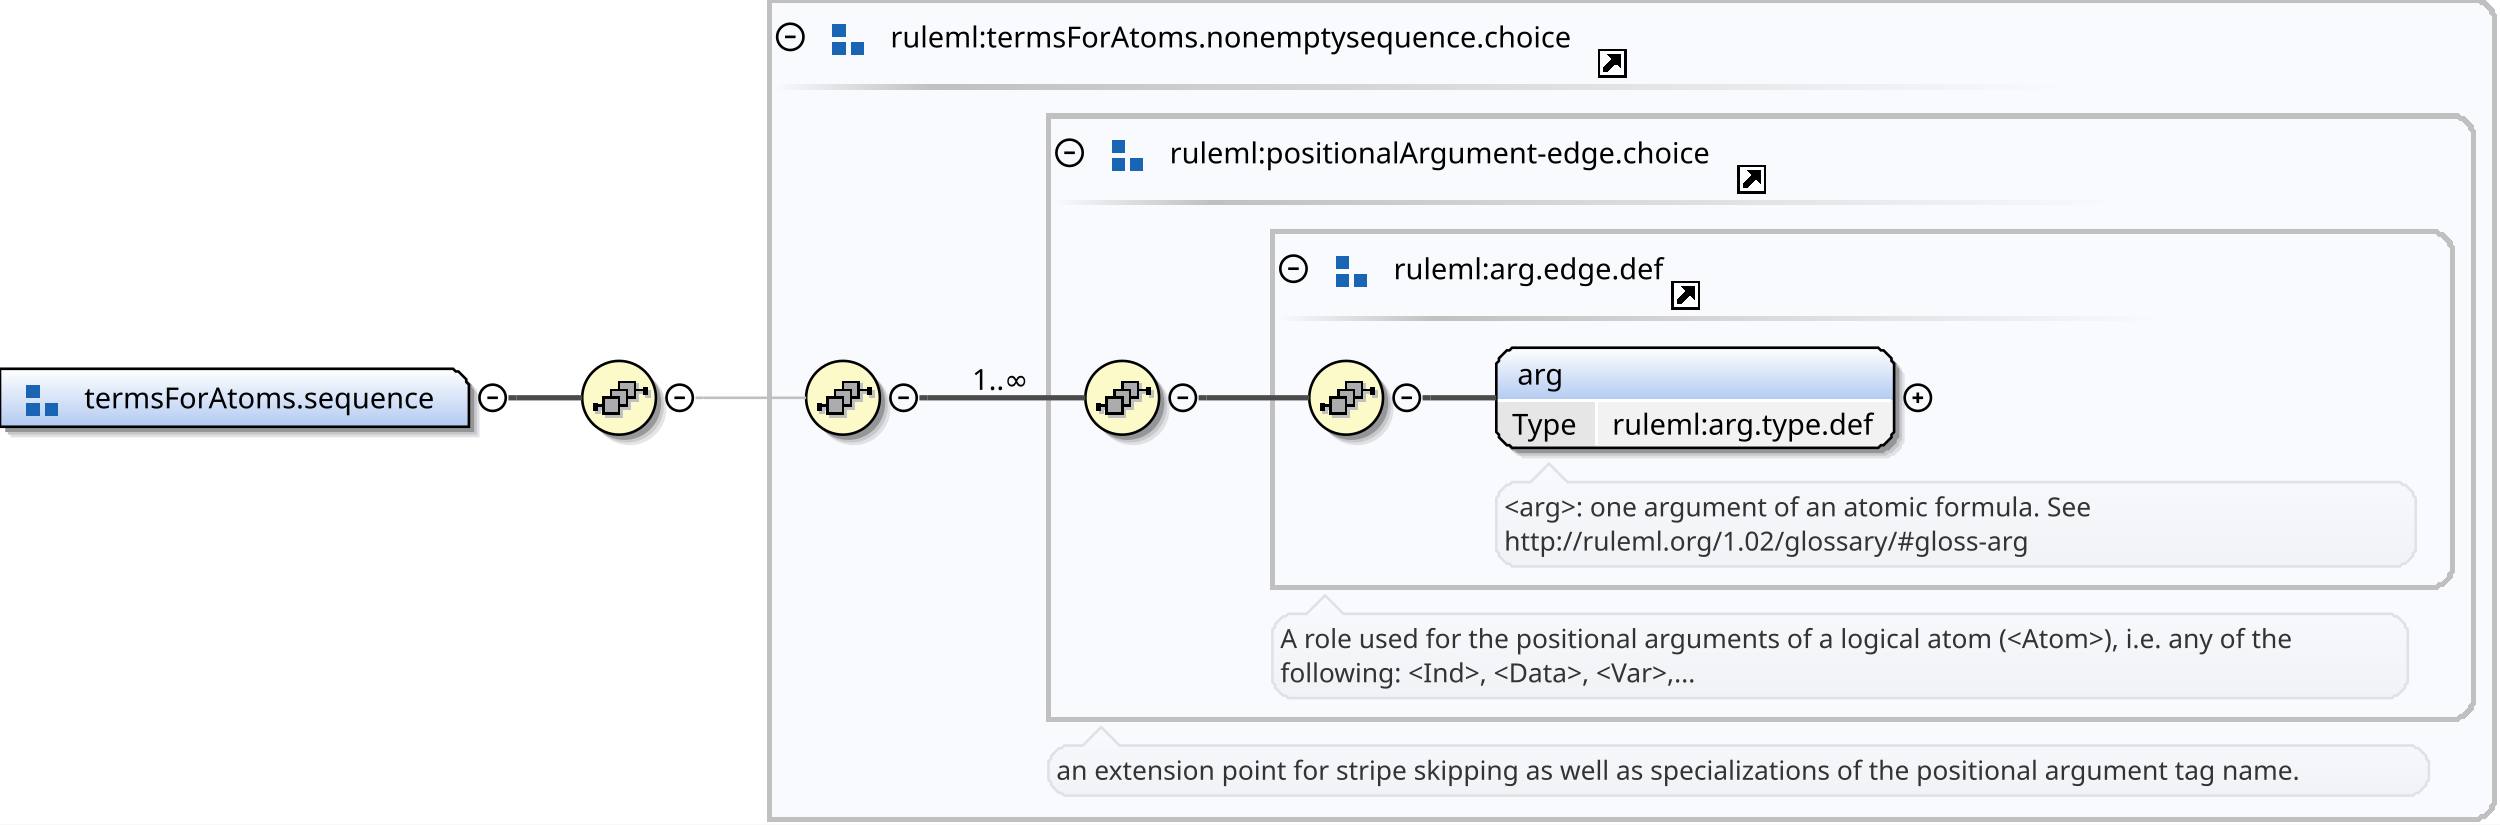
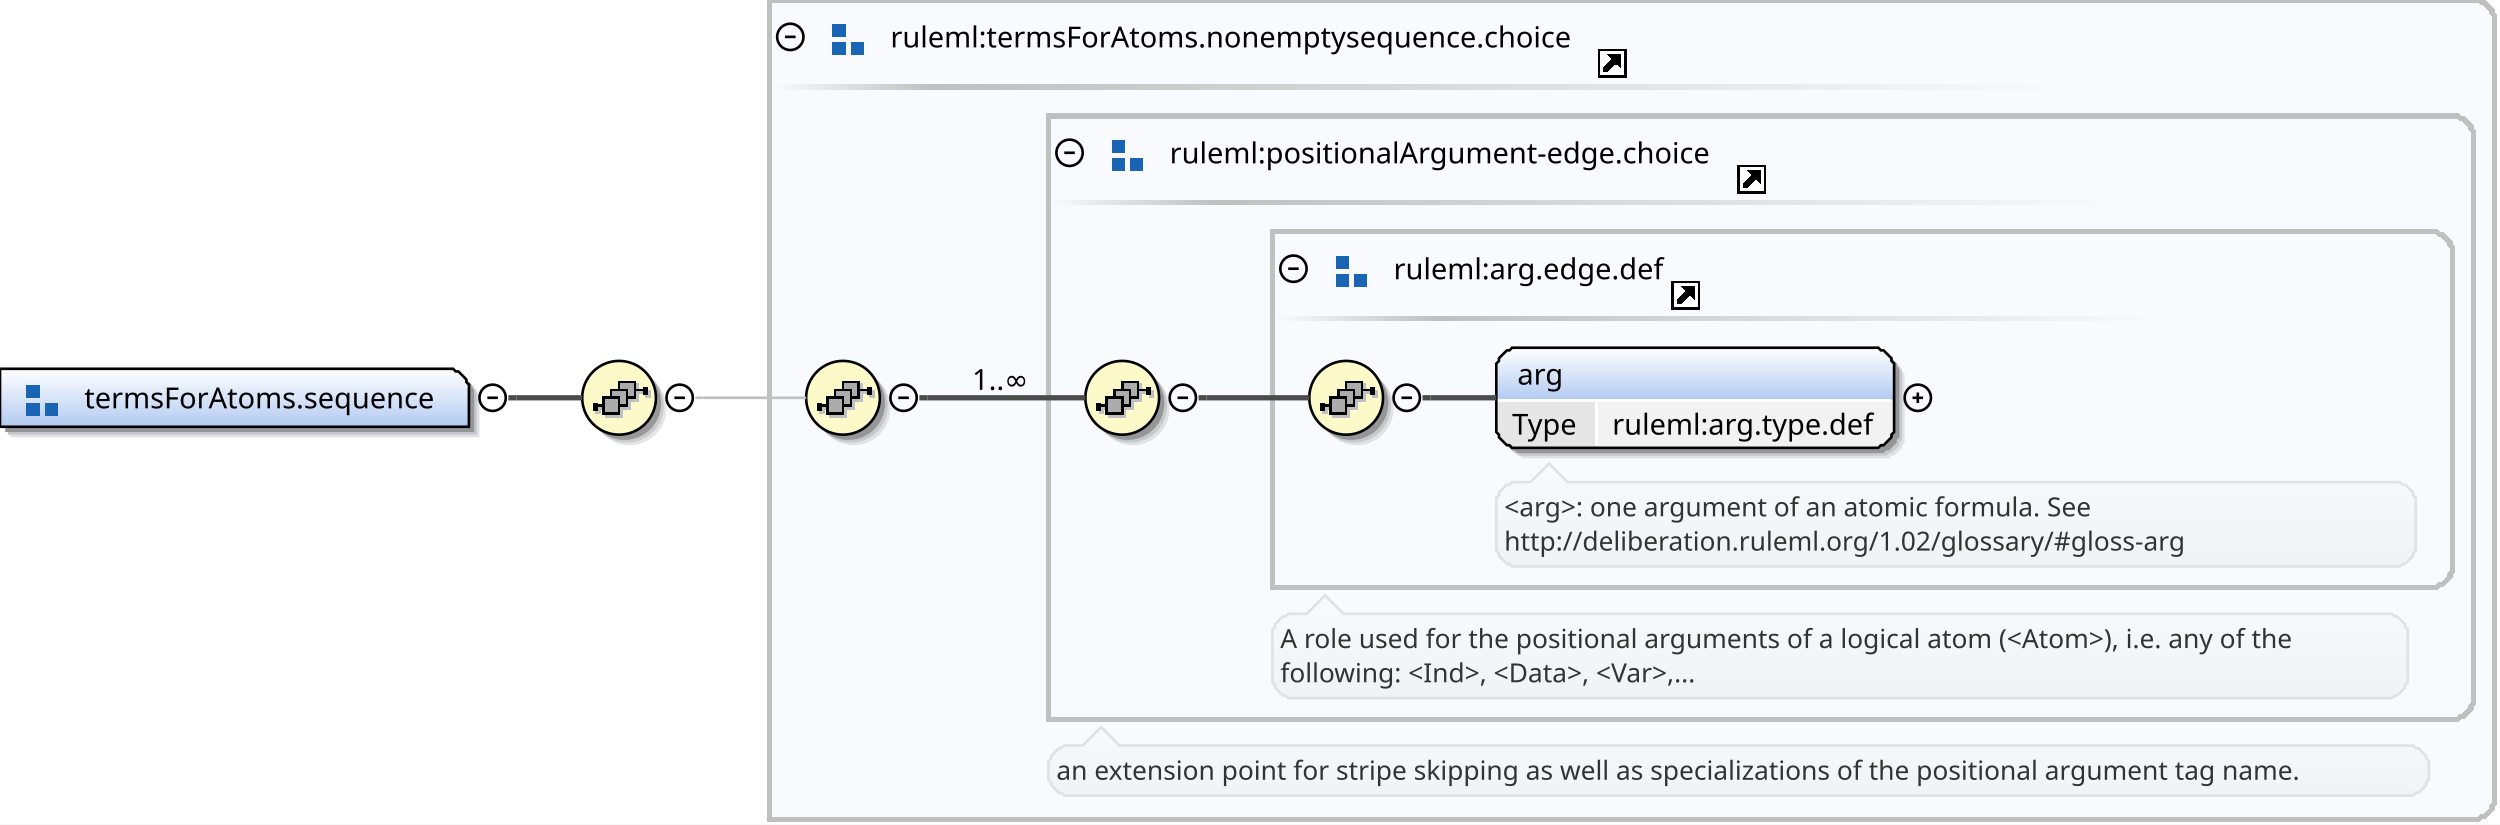
<svg xmlns="http://www.w3.org/2000/svg" color-interpolation="auto" color-rendering="auto" fill="black" fill-opacity="1" font-family="'Dialog'" font-size="12" font-style="normal" font-weight="normal" height="313" image-rendering="auto" shape-rendering="auto" stroke="black" stroke-dasharray="none" stroke-dashoffset="0" stroke-linecap="square" stroke-linejoin="miter" stroke-miterlimit="10" stroke-opacity="1" stroke-width="1" text-rendering="auto" width="949">
  <defs id="genericDefs" />
  <g>
    <defs id="defs1">
      <linearGradient gradientUnits="userSpaceOnUse" id="linearGradient1" spreadMethod="pad" x1="0" x2="0" y1="140" y2="162">
        <stop offset="0%" stop-color="white" stop-opacity="1" />
        <stop offset="100%" stop-color="rgb(178,202,241)" stop-opacity="1" />
      </linearGradient>
      <linearGradient gradientUnits="userSpaceOnUse" id="linearGradient2" spreadMethod="pad" x1="221" x2="221" y1="137" y2="165">
        <stop offset="0%" stop-color="rgb(253,250,202)" stop-opacity="1" />
        <stop offset="100%" stop-color="rgb(253,250,202)" stop-opacity="1" />
      </linearGradient>
      <linearGradient gradientUnits="userSpaceOnUse" id="linearGradient3" spreadMethod="pad" x1="354" x2="786" y1="32" y2="32">
        <stop offset="0%" stop-color="silver" stop-opacity="1" />
        <stop offset="100%" stop-color="rgb(249,250,254)" stop-opacity="1" />
      </linearGradient>
      <linearGradient gradientUnits="userSpaceOnUse" id="linearGradient4" spreadMethod="pad" x1="294" x2="354" y1="32" y2="32">
        <stop offset="0%" stop-color="rgb(249,250,254)" stop-opacity="1" />
        <stop offset="100%" stop-color="silver" stop-opacity="1" />
      </linearGradient>
      <linearGradient gradientUnits="userSpaceOnUse" id="linearGradient5" spreadMethod="pad" x1="306" x2="306" y1="137" y2="165">
        <stop offset="0%" stop-color="rgb(253,250,202)" stop-opacity="1" />
        <stop offset="100%" stop-color="rgb(253,250,202)" stop-opacity="1" />
      </linearGradient>
      <linearGradient gradientUnits="userSpaceOnUse" id="linearGradient6" spreadMethod="pad" x1="460" x2="806" y1="76" y2="76">
        <stop offset="0%" stop-color="silver" stop-opacity="1" />
        <stop offset="100%" stop-color="rgb(249,250,254)" stop-opacity="1" />
      </linearGradient>
      <linearGradient gradientUnits="userSpaceOnUse" id="linearGradient7" spreadMethod="pad" x1="400" x2="460" y1="76" y2="76">
        <stop offset="0%" stop-color="rgb(249,250,254)" stop-opacity="1" />
        <stop offset="100%" stop-color="silver" stop-opacity="1" />
      </linearGradient>
      <linearGradient gradientUnits="userSpaceOnUse" id="linearGradient8" spreadMethod="pad" x1="412" x2="412" y1="137" y2="165">
        <stop offset="0%" stop-color="rgb(253,250,202)" stop-opacity="1" />
        <stop offset="100%" stop-color="rgb(253,250,202)" stop-opacity="1" />
      </linearGradient>
      <linearGradient gradientUnits="userSpaceOnUse" id="linearGradient9" spreadMethod="pad" x1="545" x2="822" y1="120" y2="120">
        <stop offset="0%" stop-color="silver" stop-opacity="1" />
        <stop offset="100%" stop-color="rgb(249,250,254)" stop-opacity="1" />
      </linearGradient>
      <linearGradient gradientUnits="userSpaceOnUse" id="linearGradient10" spreadMethod="pad" x1="485" x2="545" y1="120" y2="120">
        <stop offset="0%" stop-color="rgb(249,250,254)" stop-opacity="1" />
        <stop offset="100%" stop-color="silver" stop-opacity="1" />
      </linearGradient>
      <linearGradient gradientUnits="userSpaceOnUse" id="linearGradient11" spreadMethod="pad" x1="497" x2="497" y1="137" y2="165">
        <stop offset="0%" stop-color="rgb(253,250,202)" stop-opacity="1" />
        <stop offset="100%" stop-color="rgb(253,250,202)" stop-opacity="1" />
      </linearGradient>
      <linearGradient gradientUnits="userSpaceOnUse" id="linearGradient12" spreadMethod="pad" x1="568" x2="568" y1="132" y2="152">
        <stop offset="0%" stop-color="white" stop-opacity="1" />
        <stop offset="100%" stop-color="rgb(178,202,241)" stop-opacity="1" />
      </linearGradient>
      <linearGradient gradientUnits="userSpaceOnUse" id="linearGradient13" spreadMethod="pad" x1="568" x2="568" y1="176" y2="215">
        <stop offset="0%" stop-color="rgb(249,250,254)" stop-opacity="1" />
        <stop offset="100%" stop-color="rgb(241,242,246)" stop-opacity="1" />
      </linearGradient>
      <linearGradient gradientUnits="userSpaceOnUse" id="linearGradient14" spreadMethod="pad" x1="483" x2="483" y1="226" y2="265">
        <stop offset="0%" stop-color="rgb(249,250,254)" stop-opacity="1" />
        <stop offset="100%" stop-color="rgb(241,242,246)" stop-opacity="1" />
      </linearGradient>
      <linearGradient gradientUnits="userSpaceOnUse" id="linearGradient15" spreadMethod="pad" x1="398" x2="398" y1="276" y2="302">
        <stop offset="0%" stop-color="rgb(249,250,254)" stop-opacity="1" />
        <stop offset="100%" stop-color="rgb(241,242,246)" stop-opacity="1" />
      </linearGradient>
      <clipPath clipPathUnits="userSpaceOnUse" id="clipPath1">
        <path d="M0 0 L949 0 L949 313 L0 313 L0 0 Z" />
      </clipPath>
    </defs>
    <g fill="white" stroke="white" text-rendering="geometricPrecision">
      <rect clip-path="url(#clipPath1)" height="313" stroke="none" width="949" x="0" y="0" />
    </g>
    <g fill="rgb(224,225,228)" font-family="sans-serif" font-size="11" stroke="rgb(224,225,228)" text-rendering="geometricPrecision">
      <polygon clip-path="url(#clipPath1)" points=" 4 144 176 144 177 145 178 145 179 146 180 147 181 148 181 149 182 150 182 166 4 166" stroke="none" />
      <polygon clip-path="url(#clipPath1)" fill="rgb(199,200,203)" points=" 3 143 175 143 176 144 177 144 178 145 179 146 180 147 180 148 181 149 181 165 3 165" stroke="none" />
      <polygon clip-path="url(#clipPath1)" fill="rgb(149,150,152)" points=" 2 142 174 142 175 143 176 143 177 144 178 145 179 146 179 147 180 148 180 164 2 164" stroke="none" />
      <polygon clip-path="url(#clipPath1)" fill="url(#linearGradient1)" points=" 0 140 172 140 173 141 174 141 175 142 176 143 177 144 177 145 178 146 178 162 0 162" shape-rendering="crispEdges" stroke="none" />
      <polygon clip-path="url(#clipPath1)" fill="none" points=" 0 140 172 140 173 141 174 141 175 142 176 143 177 144 177 145 178 146 178 162 0 162" stroke="black" stroke-linecap="butt" />
    </g>
    <g fill="rgb(25,101,179)" font-family="sans-serif" font-size="11" shape-rendering="crispEdges" stroke="rgb(25,101,179)" stroke-linecap="butt" text-rendering="geometricPrecision">
      <rect clip-path="url(#clipPath1)" height="5" stroke="none" width="5" x="10" y="146" />
      <rect clip-path="url(#clipPath1)" height="5" stroke="none" width="5" x="10" y="153" />
      <rect clip-path="url(#clipPath1)" height="5" stroke="none" width="5" x="17" y="153" />
      <text clip-path="url(#clipPath1)" fill="black" stroke="none" x="32" xml:space="preserve" y="155">termsForAtoms.sequence</text>
      <circle clip-path="url(#clipPath1)" cx="187" cy="151" fill="none" r="5" shape-rendering="auto" stroke="black" />
      <line clip-path="url(#clipPath1)" fill="none" shape-rendering="auto" stroke="black" x1="185" x2="189" y1="151" y2="151" />
      <circle clip-path="url(#clipPath1)" cx="239" cy="155" fill="rgb(229,229,229)" r="14" shape-rendering="auto" stroke="none" />
      <circle clip-path="url(#clipPath1)" cx="238" cy="154" fill="rgb(204,204,204)" r="14" shape-rendering="auto" stroke="none" />
      <circle clip-path="url(#clipPath1)" cx="237" cy="153" fill="rgb(153,153,153)" r="14" shape-rendering="auto" stroke="none" />
      <circle clip-path="url(#clipPath1)" cx="235" cy="151" fill="url(#linearGradient2)" r="14" stroke="none" />
      <circle clip-path="url(#clipPath1)" cx="235" cy="151" fill="none" r="14" shape-rendering="auto" stroke="black" />
      <line clip-path="url(#clipPath1)" fill="none" stroke="silver" x1="242" x2="246" y1="149" y2="149" />
      <rect clip-path="url(#clipPath1)" fill="silver" height="3" stroke="none" width="2" x="245" y="148" />
      <rect clip-path="url(#clipPath1)" fill="silver" height="6" stroke="none" width="6" x="236" y="146" />
      <rect clip-path="url(#clipPath1)" fill="none" height="6" stroke="silver" width="6" x="236" y="146" />
      <rect clip-path="url(#clipPath1)" fill="silver" height="6" stroke="none" width="6" x="233" y="149" />
      <rect clip-path="url(#clipPath1)" fill="none" height="6" stroke="silver" width="6" x="233" y="149" />
      <rect clip-path="url(#clipPath1)" fill="silver" height="6" stroke="none" width="6" x="230" y="152" />
      <rect clip-path="url(#clipPath1)" fill="none" height="6" stroke="silver" width="6" x="230" y="152" />
      <line clip-path="url(#clipPath1)" fill="none" stroke="silver" x1="230" x2="226" y1="155" y2="155" />
      <rect clip-path="url(#clipPath1)" fill="silver" height="3" stroke="none" width="2" x="226" y="154" />
      <line clip-path="url(#clipPath1)" fill="none" stroke="black" x1="241" x2="245" y1="148" y2="148" />
      <rect clip-path="url(#clipPath1)" fill="black" height="3" stroke="none" width="2" x="244" y="147" />
      <rect clip-path="url(#clipPath1)" fill="rgb(172,172,172)" height="6" stroke="none" width="6" x="235" y="145" />
      <rect clip-path="url(#clipPath1)" fill="none" height="6" stroke="black" width="6" x="235" y="145" />
      <rect clip-path="url(#clipPath1)" fill="rgb(172,172,172)" height="6" stroke="none" width="6" x="232" y="148" />
      <rect clip-path="url(#clipPath1)" fill="none" height="6" stroke="black" width="6" x="232" y="148" />
      <rect clip-path="url(#clipPath1)" fill="rgb(172,172,172)" height="6" stroke="none" width="6" x="229" y="151" />
      <rect clip-path="url(#clipPath1)" fill="none" height="6" stroke="black" width="6" x="229" y="151" />
      <line clip-path="url(#clipPath1)" fill="none" stroke="black" x1="229" x2="225" y1="154" y2="154" />
      <rect clip-path="url(#clipPath1)" fill="black" height="3" stroke="none" width="2" x="225" y="153" />
      <circle clip-path="url(#clipPath1)" cx="258" cy="151" fill="none" r="5" shape-rendering="auto" stroke="black" />
      <line clip-path="url(#clipPath1)" fill="none" shape-rendering="auto" stroke="black" x1="256" x2="260" y1="151" y2="151" />
      <polygon clip-path="url(#clipPath1)" fill="rgb(249,250,254)" points=" 292 0 941 0 942 1 943 1 944 2 945 3 946 4 946 5 947 6 947 305 946 306 946 307 945 308 944 309 943 310 942 310 941 311 292 311" stroke="none" stroke-width="2" />
      <polygon clip-path="url(#clipPath1)" fill="none" points=" 292 0 941 0 942 1 943 1 944 2 945 3 946 4 946 5 947 6 947 305 946 306 946 307 945 308 944 309 943 310 942 310 941 311 292 311" stroke="silver" stroke-width="2" />
      <rect clip-path="url(#clipPath1)" fill="url(#linearGradient3)" height="2" stroke="none" stroke-width="2" width="432" x="354" y="32" />
      <rect clip-path="url(#clipPath1)" fill="url(#linearGradient4)" height="2" stroke="none" stroke-width="2" width="60" x="294" y="32" />
      <rect clip-path="url(#clipPath1)" height="5" stroke="none" width="5" x="316" y="9" />
      <rect clip-path="url(#clipPath1)" height="5" stroke="none" width="5" x="316" y="16" />
      <rect clip-path="url(#clipPath1)" height="5" stroke="none" width="5" x="323" y="16" />
      <text clip-path="url(#clipPath1)" fill="black" stroke="none" x="338" xml:space="preserve" y="18">ruleml:termsForAtoms.nonemptysequence.choice</text>
      <rect clip-path="url(#clipPath1)" fill="white" height="10" stroke="none" width="10" x="607" y="19" />
      <polygon clip-path="url(#clipPath1)" fill="none" points=" 609 27 609 26 612 23 612 22 611 21 615 21 615 25 614 24 613 24 610 27" stroke="black" />
      <polygon clip-path="url(#clipPath1)" fill="black" points=" 609 27 609 26 612 23 612 22 611 21 615 21 615 25 614 24 613 24 610 27" stroke="none" />
      <rect clip-path="url(#clipPath1)" fill="none" height="10" stroke="black" width="10" x="607" y="19" />
      <circle clip-path="url(#clipPath1)" cx="300" cy="14" fill="none" r="5" shape-rendering="auto" stroke="black" />
      <line clip-path="url(#clipPath1)" fill="none" shape-rendering="auto" stroke="black" x1="298" x2="302" y1="14" y2="14" />
      <circle clip-path="url(#clipPath1)" cx="324" cy="155" fill="rgb(224,225,228)" r="14" shape-rendering="auto" stroke="none" />
      <circle clip-path="url(#clipPath1)" cx="323" cy="154" fill="rgb(199,200,203)" r="14" shape-rendering="auto" stroke="none" />
      <circle clip-path="url(#clipPath1)" cx="322" cy="153" fill="rgb(149,150,152)" r="14" shape-rendering="auto" stroke="none" />
      <circle clip-path="url(#clipPath1)" cx="320" cy="151" fill="url(#linearGradient5)" r="14" stroke="none" />
      <circle clip-path="url(#clipPath1)" cx="320" cy="151" fill="none" r="14" shape-rendering="auto" stroke="black" />
      <line clip-path="url(#clipPath1)" fill="none" stroke="silver" x1="327" x2="331" y1="149" y2="149" />
      <rect clip-path="url(#clipPath1)" fill="silver" height="3" stroke="none" width="2" x="330" y="148" />
      <rect clip-path="url(#clipPath1)" fill="silver" height="6" stroke="none" width="6" x="321" y="146" />
      <rect clip-path="url(#clipPath1)" fill="none" height="6" stroke="silver" width="6" x="321" y="146" />
      <rect clip-path="url(#clipPath1)" fill="silver" height="6" stroke="none" width="6" x="318" y="149" />
      <rect clip-path="url(#clipPath1)" fill="none" height="6" stroke="silver" width="6" x="318" y="149" />
      <rect clip-path="url(#clipPath1)" fill="silver" height="6" stroke="none" width="6" x="315" y="152" />
      <rect clip-path="url(#clipPath1)" fill="none" height="6" stroke="silver" width="6" x="315" y="152" />
      <line clip-path="url(#clipPath1)" fill="none" stroke="silver" x1="315" x2="311" y1="155" y2="155" />
      <rect clip-path="url(#clipPath1)" fill="silver" height="3" stroke="none" width="2" x="311" y="154" />
      <line clip-path="url(#clipPath1)" fill="none" stroke="black" x1="326" x2="330" y1="148" y2="148" />
      <rect clip-path="url(#clipPath1)" fill="black" height="3" stroke="none" width="2" x="329" y="147" />
      <rect clip-path="url(#clipPath1)" fill="rgb(172,172,172)" height="6" stroke="none" width="6" x="320" y="145" />
      <rect clip-path="url(#clipPath1)" fill="none" height="6" stroke="black" width="6" x="320" y="145" />
      <rect clip-path="url(#clipPath1)" fill="rgb(172,172,172)" height="6" stroke="none" width="6" x="317" y="148" />
      <rect clip-path="url(#clipPath1)" fill="none" height="6" stroke="black" width="6" x="317" y="148" />
      <rect clip-path="url(#clipPath1)" fill="rgb(172,172,172)" height="6" stroke="none" width="6" x="314" y="151" />
      <rect clip-path="url(#clipPath1)" fill="none" height="6" stroke="black" width="6" x="314" y="151" />
      <line clip-path="url(#clipPath1)" fill="none" stroke="black" x1="314" x2="310" y1="154" y2="154" />
      <rect clip-path="url(#clipPath1)" fill="black" height="3" stroke="none" width="2" x="310" y="153" />
      <circle clip-path="url(#clipPath1)" cx="343" cy="151" fill="none" r="5" shape-rendering="auto" stroke="black" />
      <line clip-path="url(#clipPath1)" fill="none" shape-rendering="auto" stroke="black" x1="341" x2="345" y1="151" y2="151" />
      <polygon clip-path="url(#clipPath1)" fill="rgb(249,250,254)" points=" 398 44 933 44 934 45 935 45 936 46 937 47 938 48 938 49 939 50 939 267 938 268 938 269 937 270 936 271 935 272 934 272 933 273 398 273" stroke="none" stroke-width="2" />
      <polygon clip-path="url(#clipPath1)" fill="none" points=" 398 44 933 44 934 45 935 45 936 46 937 47 938 48 938 49 939 50 939 267 938 268 938 269 937 270 936 271 935 272 934 272 933 273 398 273" stroke="silver" stroke-width="2" />
      <rect clip-path="url(#clipPath1)" fill="url(#linearGradient6)" height="2" stroke="none" stroke-width="2" width="346" x="460" y="76" />
      <rect clip-path="url(#clipPath1)" fill="url(#linearGradient7)" height="2" stroke="none" stroke-width="2" width="60" x="400" y="76" />
      <rect clip-path="url(#clipPath1)" height="5" stroke="none" width="5" x="422" y="53" />
      <rect clip-path="url(#clipPath1)" height="5" stroke="none" width="5" x="422" y="60" />
      <rect clip-path="url(#clipPath1)" height="5" stroke="none" width="5" x="429" y="60" />
      <text clip-path="url(#clipPath1)" fill="black" stroke="none" x="444" xml:space="preserve" y="62">ruleml:positionalArgument-edge.choice</text>
      <rect clip-path="url(#clipPath1)" fill="white" height="10" stroke="none" width="10" x="660" y="63" />
      <polygon clip-path="url(#clipPath1)" fill="none" points=" 662 71 662 70 665 67 665 66 664 65 668 65 668 69 667 68 666 68 663 71" stroke="black" />
      <polygon clip-path="url(#clipPath1)" fill="black" points=" 662 71 662 70 665 67 665 66 664 65 668 65 668 69 667 68 666 68 663 71" stroke="none" />
      <rect clip-path="url(#clipPath1)" fill="none" height="10" stroke="black" width="10" x="660" y="63" />
      <circle clip-path="url(#clipPath1)" cx="406" cy="58" fill="none" r="5" shape-rendering="auto" stroke="black" />
      <line clip-path="url(#clipPath1)" fill="none" shape-rendering="auto" stroke="black" x1="404" x2="408" y1="58" y2="58" />
      <circle clip-path="url(#clipPath1)" cx="430" cy="155" fill="rgb(224,225,228)" r="14" shape-rendering="auto" stroke="none" />
      <circle clip-path="url(#clipPath1)" cx="429" cy="154" fill="rgb(199,200,203)" r="14" shape-rendering="auto" stroke="none" />
      <circle clip-path="url(#clipPath1)" cx="428" cy="153" fill="rgb(149,150,152)" r="14" shape-rendering="auto" stroke="none" />
      <circle clip-path="url(#clipPath1)" cx="426" cy="151" fill="url(#linearGradient8)" r="14" stroke="none" />
      <circle clip-path="url(#clipPath1)" cx="426" cy="151" fill="none" r="14" shape-rendering="auto" stroke="black" />
      <line clip-path="url(#clipPath1)" fill="none" stroke="silver" x1="433" x2="437" y1="149" y2="149" />
      <rect clip-path="url(#clipPath1)" fill="silver" height="3" stroke="none" width="2" x="436" y="148" />
      <rect clip-path="url(#clipPath1)" fill="silver" height="6" stroke="none" width="6" x="427" y="146" />
      <rect clip-path="url(#clipPath1)" fill="none" height="6" stroke="silver" width="6" x="427" y="146" />
      <rect clip-path="url(#clipPath1)" fill="silver" height="6" stroke="none" width="6" x="424" y="149" />
      <rect clip-path="url(#clipPath1)" fill="none" height="6" stroke="silver" width="6" x="424" y="149" />
      <rect clip-path="url(#clipPath1)" fill="silver" height="6" stroke="none" width="6" x="421" y="152" />
      <rect clip-path="url(#clipPath1)" fill="none" height="6" stroke="silver" width="6" x="421" y="152" />
      <line clip-path="url(#clipPath1)" fill="none" stroke="silver" x1="421" x2="417" y1="155" y2="155" />
      <rect clip-path="url(#clipPath1)" fill="silver" height="3" stroke="none" width="2" x="417" y="154" />
      <line clip-path="url(#clipPath1)" fill="none" stroke="black" x1="432" x2="436" y1="148" y2="148" />
      <rect clip-path="url(#clipPath1)" fill="black" height="3" stroke="none" width="2" x="435" y="147" />
      <rect clip-path="url(#clipPath1)" fill="rgb(172,172,172)" height="6" stroke="none" width="6" x="426" y="145" />
      <rect clip-path="url(#clipPath1)" fill="none" height="6" stroke="black" width="6" x="426" y="145" />
      <rect clip-path="url(#clipPath1)" fill="rgb(172,172,172)" height="6" stroke="none" width="6" x="423" y="148" />
      <rect clip-path="url(#clipPath1)" fill="none" height="6" stroke="black" width="6" x="423" y="148" />
      <rect clip-path="url(#clipPath1)" fill="rgb(172,172,172)" height="6" stroke="none" width="6" x="420" y="151" />
      <rect clip-path="url(#clipPath1)" fill="none" height="6" stroke="black" width="6" x="420" y="151" />
      <line clip-path="url(#clipPath1)" fill="none" stroke="black" x1="420" x2="416" y1="154" y2="154" />
      <rect clip-path="url(#clipPath1)" fill="black" height="3" stroke="none" width="2" x="416" y="153" />
      <circle clip-path="url(#clipPath1)" cx="449" cy="151" fill="none" r="5" shape-rendering="auto" stroke="black" />
      <line clip-path="url(#clipPath1)" fill="none" shape-rendering="auto" stroke="black" x1="447" x2="451" y1="151" y2="151" />
      <polygon clip-path="url(#clipPath1)" fill="rgb(249,250,254)" points=" 483 88 925 88 926 89 927 89 928 90 929 91 930 92 930 93 931 94 931 217 930 218 930 219 929 220 928 221 927 222 926 222 925 223 483 223" stroke="none" stroke-width="2" />
      <polygon clip-path="url(#clipPath1)" fill="none" points=" 483 88 925 88 926 89 927 89 928 90 929 91 930 92 930 93 931 94 931 217 930 218 930 219 929 220 928 221 927 222 926 222 925 223 483 223" stroke="silver" stroke-width="2" />
      <rect clip-path="url(#clipPath1)" fill="url(#linearGradient9)" height="2" stroke="none" stroke-width="2" width="277" x="545" y="120" />
      <rect clip-path="url(#clipPath1)" fill="url(#linearGradient10)" height="2" stroke="none" stroke-width="2" width="60" x="485" y="120" />
      <rect clip-path="url(#clipPath1)" height="5" stroke="none" width="5" x="507" y="97" />
      <rect clip-path="url(#clipPath1)" height="5" stroke="none" width="5" x="507" y="104" />
      <rect clip-path="url(#clipPath1)" height="5" stroke="none" width="5" x="514" y="104" />
      <text clip-path="url(#clipPath1)" fill="black" stroke="none" x="529" xml:space="preserve" y="106">ruleml:arg.edge.def</text>
      <rect clip-path="url(#clipPath1)" fill="white" height="10" stroke="none" width="10" x="635" y="107" />
      <polygon clip-path="url(#clipPath1)" fill="none" points=" 637 115 637 114 640 111 640 110 639 109 643 109 643 113 642 112 641 112 638 115" stroke="black" />
      <polygon clip-path="url(#clipPath1)" fill="black" points=" 637 115 637 114 640 111 640 110 639 109 643 109 643 113 642 112 641 112 638 115" stroke="none" />
      <rect clip-path="url(#clipPath1)" fill="none" height="10" stroke="black" width="10" x="635" y="107" />
      <circle clip-path="url(#clipPath1)" cx="491" cy="102" fill="none" r="5" shape-rendering="auto" stroke="black" />
      <line clip-path="url(#clipPath1)" fill="none" shape-rendering="auto" stroke="black" x1="489" x2="493" y1="102" y2="102" />
      <circle clip-path="url(#clipPath1)" cx="515" cy="155" fill="rgb(224,225,228)" r="14" shape-rendering="auto" stroke="none" />
      <circle clip-path="url(#clipPath1)" cx="514" cy="154" fill="rgb(199,200,203)" r="14" shape-rendering="auto" stroke="none" />
      <circle clip-path="url(#clipPath1)" cx="513" cy="153" fill="rgb(149,150,152)" r="14" shape-rendering="auto" stroke="none" />
      <circle clip-path="url(#clipPath1)" cx="511" cy="151" fill="url(#linearGradient11)" r="14" stroke="none" />
      <circle clip-path="url(#clipPath1)" cx="511" cy="151" fill="none" r="14" shape-rendering="auto" stroke="black" />
      <line clip-path="url(#clipPath1)" fill="none" stroke="silver" x1="518" x2="522" y1="149" y2="149" />
      <rect clip-path="url(#clipPath1)" fill="silver" height="3" stroke="none" width="2" x="521" y="148" />
      <rect clip-path="url(#clipPath1)" fill="silver" height="6" stroke="none" width="6" x="512" y="146" />
      <rect clip-path="url(#clipPath1)" fill="none" height="6" stroke="silver" width="6" x="512" y="146" />
      <rect clip-path="url(#clipPath1)" fill="silver" height="6" stroke="none" width="6" x="509" y="149" />
      <rect clip-path="url(#clipPath1)" fill="none" height="6" stroke="silver" width="6" x="509" y="149" />
      <rect clip-path="url(#clipPath1)" fill="silver" height="6" stroke="none" width="6" x="506" y="152" />
      <rect clip-path="url(#clipPath1)" fill="none" height="6" stroke="silver" width="6" x="506" y="152" />
      <line clip-path="url(#clipPath1)" fill="none" stroke="silver" x1="506" x2="502" y1="155" y2="155" />
      <rect clip-path="url(#clipPath1)" fill="silver" height="3" stroke="none" width="2" x="502" y="154" />
      <line clip-path="url(#clipPath1)" fill="none" stroke="black" x1="517" x2="521" y1="148" y2="148" />
      <rect clip-path="url(#clipPath1)" fill="black" height="3" stroke="none" width="2" x="520" y="147" />
      <rect clip-path="url(#clipPath1)" fill="rgb(172,172,172)" height="6" stroke="none" width="6" x="511" y="145" />
      <rect clip-path="url(#clipPath1)" fill="none" height="6" stroke="black" width="6" x="511" y="145" />
      <rect clip-path="url(#clipPath1)" fill="rgb(172,172,172)" height="6" stroke="none" width="6" x="508" y="148" />
      <rect clip-path="url(#clipPath1)" fill="none" height="6" stroke="black" width="6" x="508" y="148" />
      <rect clip-path="url(#clipPath1)" fill="rgb(172,172,172)" height="6" stroke="none" width="6" x="505" y="151" />
      <rect clip-path="url(#clipPath1)" fill="none" height="6" stroke="black" width="6" x="505" y="151" />
      <line clip-path="url(#clipPath1)" fill="none" stroke="black" x1="505" x2="501" y1="154" y2="154" />
      <rect clip-path="url(#clipPath1)" fill="black" height="3" stroke="none" width="2" x="501" y="153" />
      <circle clip-path="url(#clipPath1)" cx="534" cy="151" fill="none" r="5" shape-rendering="auto" stroke="black" />
      <line clip-path="url(#clipPath1)" fill="none" shape-rendering="auto" stroke="black" x1="532" x2="536" y1="151" y2="151" />
      <polygon clip-path="url(#clipPath1)" fill="rgb(224,225,228)" points=" 572 142 573 141 573 140 574 139 575 138 576 137 577 137 578 136 717 136 718 137 719 137 720 138 721 139 722 140 722 141 723 142 723 168 722 169 722 170 721 171 720 172 719 173 718 173 717 174 578 174 577 173 576 173 575 172 574 171 573 170 573 169 572 168" shape-rendering="auto" stroke="none" />
      <polygon clip-path="url(#clipPath1)" fill="rgb(199,200,203)" points=" 571 141 572 140 572 139 573 138 574 137 575 136 576 136 577 135 716 135 717 136 718 136 719 137 720 138 721 139 721 140 722 141 722 167 721 168 721 169 720 170 719 171 718 172 717 172 716 173 577 173 576 172 575 172 574 171 573 170 572 169 572 168 571 167" shape-rendering="auto" stroke="none" />
      <polygon clip-path="url(#clipPath1)" fill="rgb(149,150,152)" points=" 570 140 571 139 571 138 572 137 573 136 574 135 575 135 576 134 715 134 716 135 717 135 718 136 719 137 720 138 720 139 721 140 721 166 720 167 720 168 719 169 718 170 717 171 716 171 715 172 576 172 575 171 574 171 573 170 572 169 571 168 571 167 570 166" shape-rendering="auto" stroke="none" />
      <polygon clip-path="url(#clipPath1)" fill="url(#linearGradient12)" points=" 568 138 569 137 569 136 570 135 571 134 572 133 573 133 574 132 713 132 714 133 715 133 716 134 717 135 718 136 718 137 719 138 719 152 718 152 718 152 717 152 716 152 715 152 714 152 713 152 574 152 573 152 572 152 571 152 570 152 569 152 569 152 568 152" stroke="none" />
      <polygon clip-path="url(#clipPath1)" fill="rgb(230,230,230)" points=" 568 152 569 152 569 152 570 152 571 152 572 152 573 152 574 152 606 152 606 152 606 152 606 152 606 152 606 152 606 152 606 152 606 164 606 165 606 166 606 167 606 168 606 169 606 169 606 170 574 170 573 169 572 169 571 168 570 167 569 166 569 165 568 164" stroke="none" />
      <polygon clip-path="url(#clipPath1)" fill="rgb(242,242,242)" points=" 606 152 606 152 606 152 606 152 606 152 606 152 606 152 606 152 713 152 714 152 715 152 716 152 717 152 718 152 718 152 719 152 719 164 718 165 718 166 717 167 716 168 715 169 714 169 713 170 606 170 606 169 606 169 606 168 606 167 606 166 606 165 606 164" stroke="none" />
      <line clip-path="url(#clipPath1)" fill="none" stroke="white" x1="568" x2="718" y1="152" y2="152" />
      <text clip-path="url(#clipPath1)" fill="black" stroke="none" x="574" xml:space="preserve" y="165">Type</text>
      <text clip-path="url(#clipPath1)" fill="black" stroke="none" x="612" xml:space="preserve" y="165">ruleml:arg.type.def</text>
      <line clip-path="url(#clipPath1)" fill="none" stroke="white" x1="606" x2="606" y1="152" y2="169" />
      <polygon clip-path="url(#clipPath1)" fill="none" points=" 568 138 569 137 569 136 570 135 571 134 572 133 573 133 574 132 713 132 714 133 715 133 716 134 717 135 718 136 718 137 719 138 719 164 718 165 718 166 717 167 716 168 715 169 714 169 713 170 574 170 573 169 572 169 571 168 570 167 569 166 569 165 568 164" shape-rendering="auto" stroke="black" />
      <text clip-path="url(#clipPath1)" fill="black" stroke="none" x="576" xml:space="preserve" y="146">arg</text>
      <circle clip-path="url(#clipPath1)" cx="728" cy="151" fill="none" r="5" shape-rendering="auto" stroke="black" />
      <line clip-path="url(#clipPath1)" fill="none" shape-rendering="auto" stroke="black" x1="726" x2="730" y1="151" y2="151" />
      <line clip-path="url(#clipPath1)" fill="none" shape-rendering="auto" stroke="black" x1="728" x2="728" y1="149" y2="153" />
      <polygon clip-path="url(#clipPath1)" fill="url(#linearGradient13)" points=" 568 189 569 188 569 187 570 186 571 185 572 184 573 184 574 183 581 183 588 176 595 183 911 183 912 184 913 184 914 185 915 186 916 187 916 188 917 189 917 209 916 210 916 211 915 212 914 213 913 214 912 214 911 215 574 215 573 214 572 214 571 213 570 212 569 211 569 210 568 209" stroke="none" />
      <polygon clip-path="url(#clipPath1)" fill="none" points=" 568 189 569 188 569 187 570 186 571 185 572 184 573 184 574 183 581 183 588 176 595 183 911 183 912 184 913 184 914 185 915 186 916 187 916 188 917 189 917 209 916 210 916 211 915 212 914 213 913 214 912 214 911 215 574 215 573 214 572 214 571 213 570 212 569 211 569 210 568 209" shape-rendering="auto" stroke="rgb(224,225,228)" />
      <text clip-path="url(#clipPath1)" fill="rgb(51,51,51)" font-size="10" stroke="none" x="571" xml:space="preserve" y="196">&lt;arg&gt;: one argument of an atomic formula. See </text>
-       <text clip-path="url(#clipPath1)" fill="rgb(51,51,51)" font-size="10" stroke="none" x="571" xml:space="preserve" y="209">http://ruleml.org/1.02/glossary/#gloss-arg</text>
+       <text clip-path="url(#clipPath1)" fill="rgb(51,51,51)" font-size="10" stroke="none" x="571" xml:space="preserve" y="209">http://deliberation.ruleml.org/1.02/glossary/#gloss-arg</text>
    </g>
    <g fill="rgb(75,75,75)" font-family="sans-serif" font-size="11" stroke="rgb(75,75,75)" stroke-linecap="butt" stroke-width="2" text-rendering="geometricPrecision">
      <line clip-path="url(#clipPath1)" fill="none" x1="540" x2="543" y1="151" y2="151" />
      <line clip-path="url(#clipPath1)" fill="none" x1="543" x2="543" y1="151" y2="151" />
      <line clip-path="url(#clipPath1)" fill="none" x1="543" x2="568" y1="151" y2="151" />
    </g>
    <g fill="url(#linearGradient14)" font-family="sans-serif" font-size="11" shape-rendering="crispEdges" stroke="url(#linearGradient14)" stroke-linecap="butt" text-rendering="geometricPrecision">
      <polygon clip-path="url(#clipPath1)" points=" 483 239 484 238 484 237 485 236 486 235 487 234 488 234 489 233 496 233 503 226 510 233 908 233 909 234 910 234 911 235 912 236 913 237 913 238 914 239 914 259 913 260 913 261 912 262 911 263 910 264 909 264 908 265 489 265 488 264 487 264 486 263 485 262 484 261 484 260 483 259" stroke="none" />
      <polygon clip-path="url(#clipPath1)" fill="none" points=" 483 239 484 238 484 237 485 236 486 235 487 234 488 234 489 233 496 233 503 226 510 233 908 233 909 234 910 234 911 235 912 236 913 237 913 238 914 239 914 259 913 260 913 261 912 262 911 263 910 264 909 264 908 265 489 265 488 264 487 264 486 263 485 262 484 261 484 260 483 259" shape-rendering="auto" stroke="rgb(224,225,228)" />
      <text clip-path="url(#clipPath1)" fill="rgb(51,51,51)" font-size="10" stroke="none" x="486" xml:space="preserve" y="246">A role used for the positional arguments of a logical atom (&lt;Atom&gt;), i.e. any of the </text>
      <text clip-path="url(#clipPath1)" fill="rgb(51,51,51)" font-size="10" stroke="none" x="486" xml:space="preserve" y="259">following: &lt;Ind&gt;, &lt;Data&gt;, &lt;Var&gt;,...</text>
    </g>
    <g fill="rgb(75,75,75)" font-family="sans-serif" font-size="11" stroke="rgb(75,75,75)" stroke-linecap="butt" stroke-width="2" text-rendering="geometricPrecision">
      <line clip-path="url(#clipPath1)" fill="none" x1="455" x2="458" y1="151" y2="151" />
      <line clip-path="url(#clipPath1)" fill="none" x1="458" x2="458" y1="151" y2="151" />
      <line clip-path="url(#clipPath1)" fill="none" x1="458" x2="497" y1="151" y2="151" />
    </g>
    <g fill="url(#linearGradient15)" font-family="sans-serif" font-size="11" shape-rendering="crispEdges" stroke="url(#linearGradient15)" stroke-linecap="butt" text-rendering="geometricPrecision">
      <polygon clip-path="url(#clipPath1)" points=" 398 289 399 288 399 287 400 286 401 285 402 284 403 284 404 283 411 283 418 276 425 283 916 283 917 284 918 284 919 285 920 286 921 287 921 288 922 289 922 296 921 297 921 298 920 299 919 300 918 301 917 301 916 302 404 302 403 301 402 301 401 300 400 299 399 298 399 297 398 296" stroke="none" />
      <polygon clip-path="url(#clipPath1)" fill="none" points=" 398 289 399 288 399 287 400 286 401 285 402 284 403 284 404 283 411 283 418 276 425 283 916 283 917 284 918 284 919 285 920 286 921 287 921 288 922 289 922 296 921 297 921 298 920 299 919 300 918 301 917 301 916 302 404 302 403 301 402 301 401 300 400 299 399 298 399 297 398 296" shape-rendering="auto" stroke="rgb(224,225,228)" />
      <text clip-path="url(#clipPath1)" fill="rgb(51,51,51)" font-size="10" stroke="none" x="401" xml:space="preserve" y="296">an extension point for stripe skipping as well as specializations of the positional argument tag name.</text>
    </g>
    <g fill="rgb(75,75,75)" font-family="sans-serif" font-size="11" stroke="rgb(75,75,75)" stroke-linecap="butt" stroke-width="2" text-rendering="geometricPrecision">
      <line clip-path="url(#clipPath1)" fill="none" x1="349" x2="352" y1="151" y2="151" />
      <line clip-path="url(#clipPath1)" fill="none" x1="352" x2="352" y1="151" y2="151" />
      <line clip-path="url(#clipPath1)" fill="none" x1="352" x2="412" y1="151" y2="151" />
      <text clip-path="url(#clipPath1)" fill="black" stroke="none" stroke-width="1" x="369" xml:space="preserve" y="148">1..∞</text>
      <line clip-path="url(#clipPath1)" fill="none" stroke="silver" stroke-width="1" x1="264" x2="267" y1="151" y2="151" />
      <line clip-path="url(#clipPath1)" fill="none" stroke="silver" stroke-width="1" x1="267" x2="267" y1="151" y2="151" />
      <line clip-path="url(#clipPath1)" fill="none" stroke="silver" stroke-width="1" x1="267" x2="306" y1="151" y2="151" />
      <line clip-path="url(#clipPath1)" fill="none" x1="193" x2="196" y1="151" y2="151" />
      <line clip-path="url(#clipPath1)" fill="none" x1="196" x2="196" y1="151" y2="151" />
      <line clip-path="url(#clipPath1)" fill="none" x1="196" x2="221" y1="151" y2="151" />
    </g>
  </g>
</svg>
